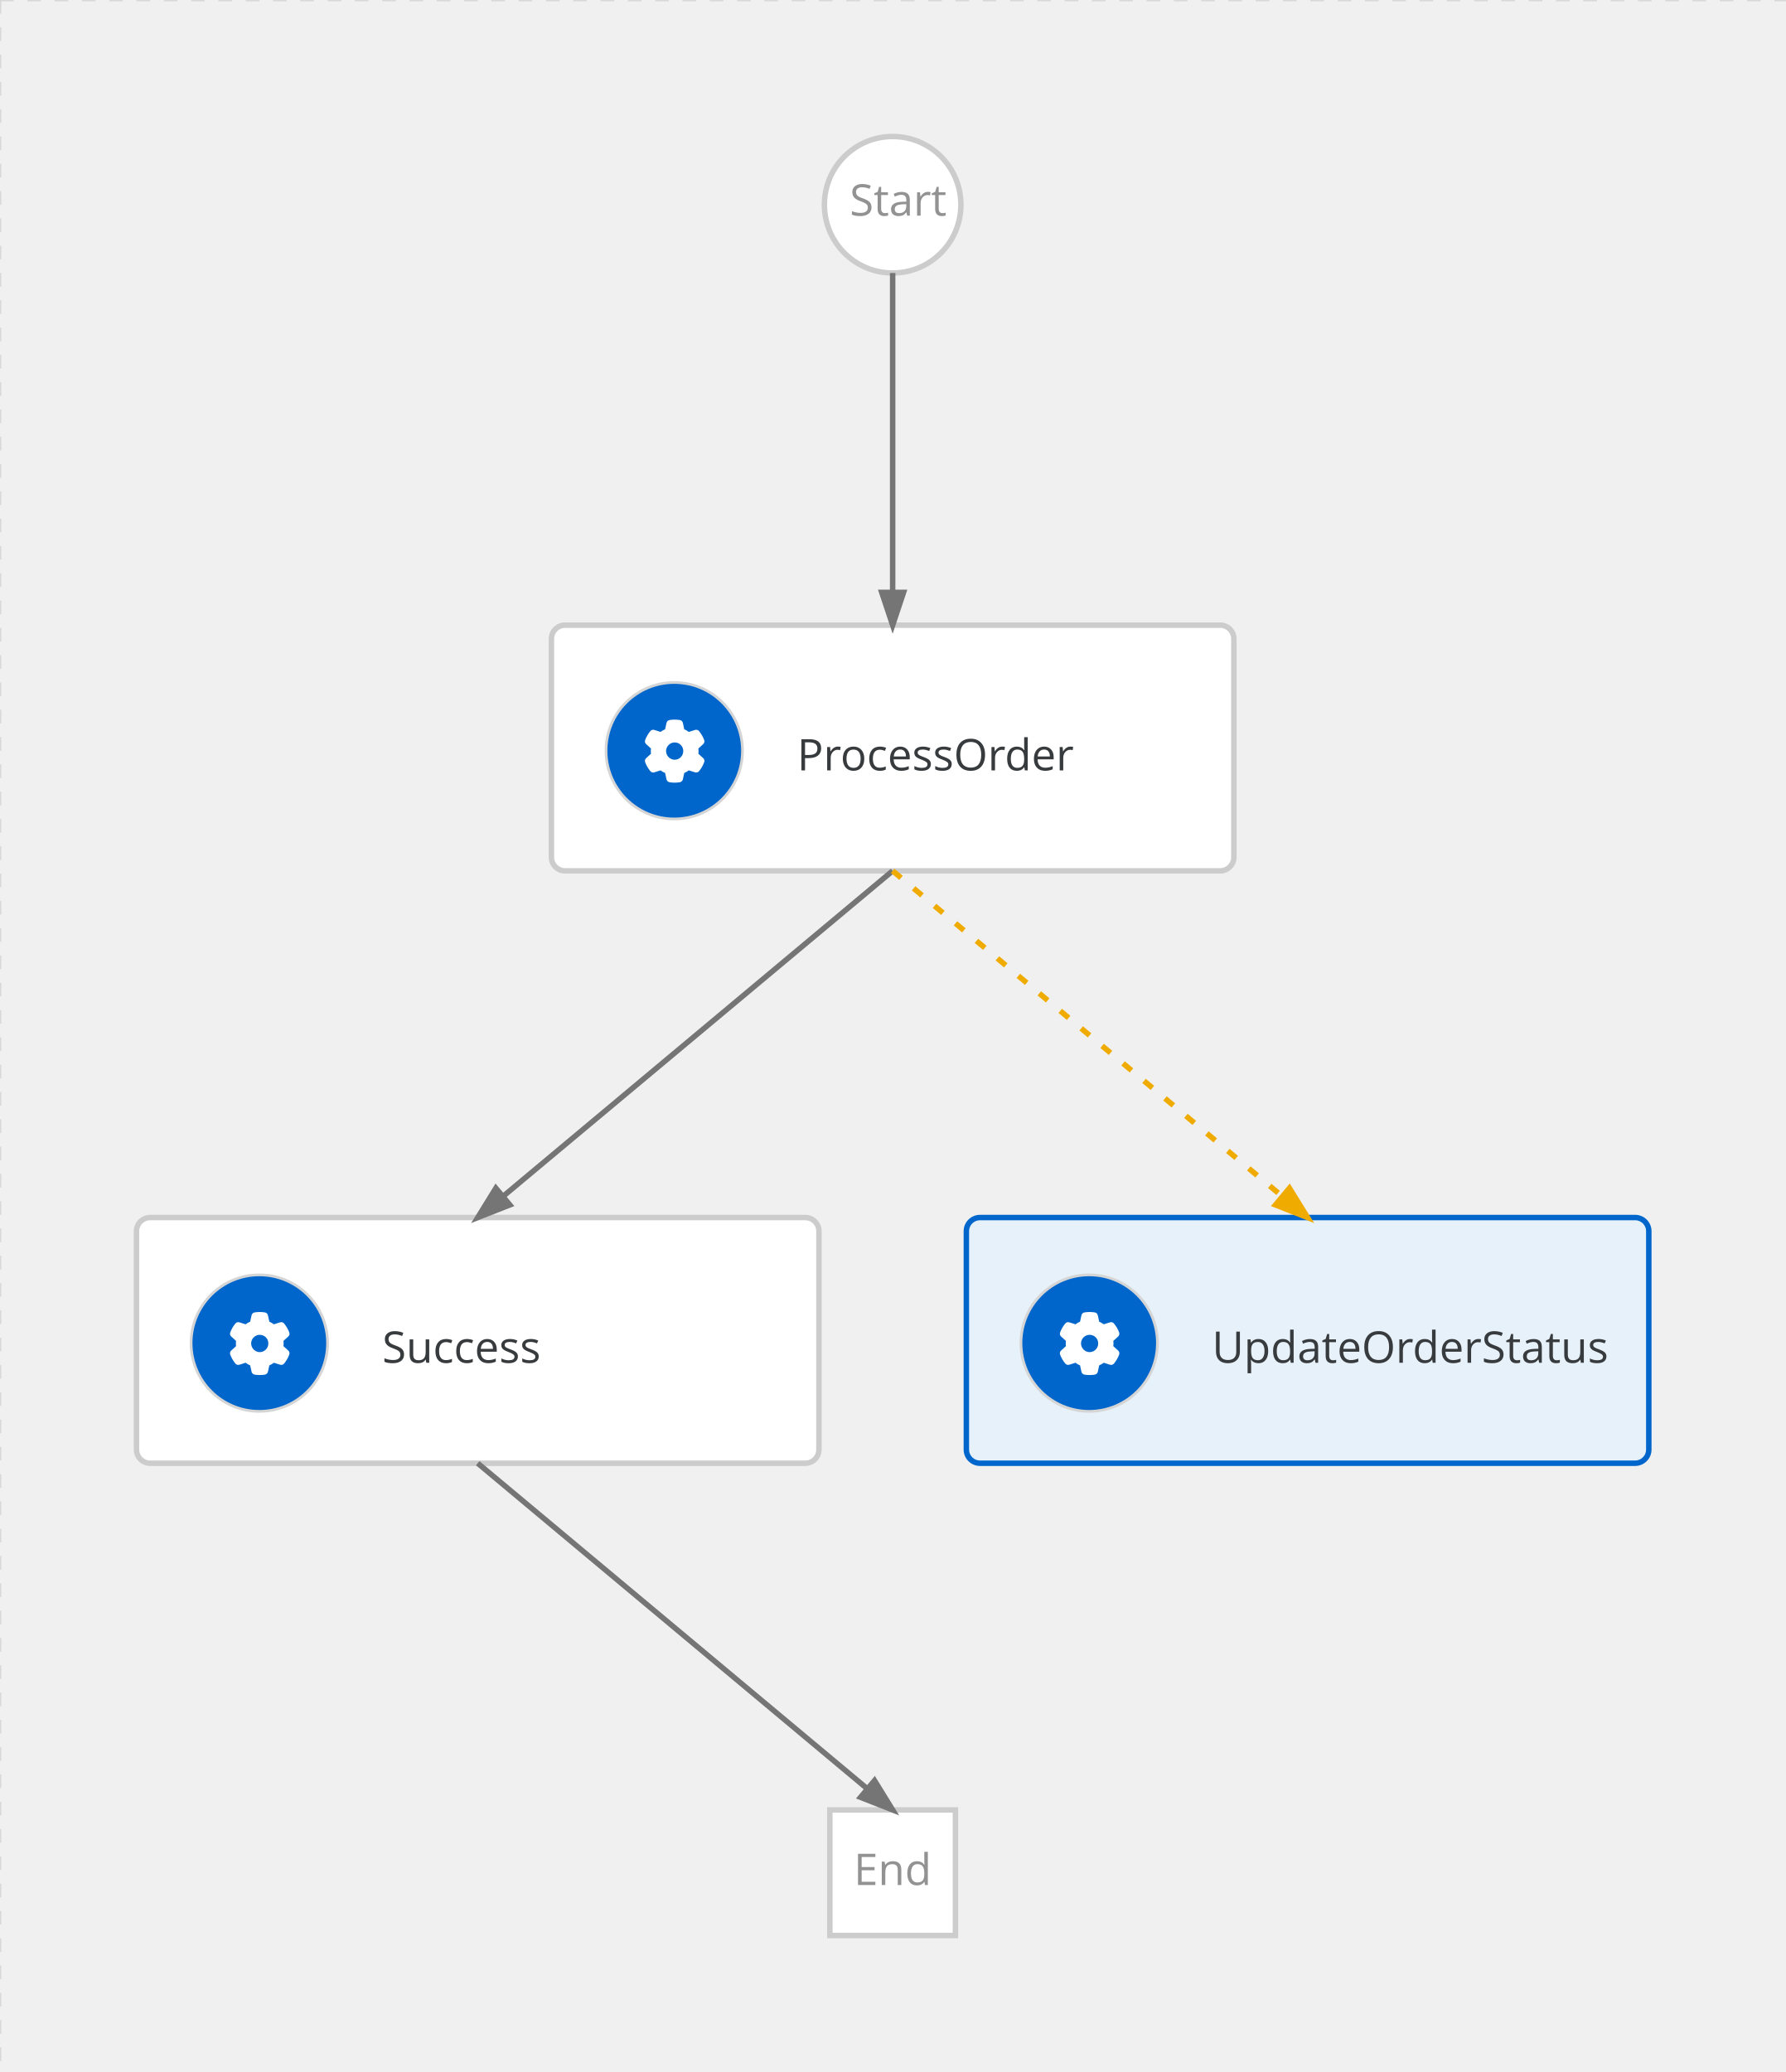
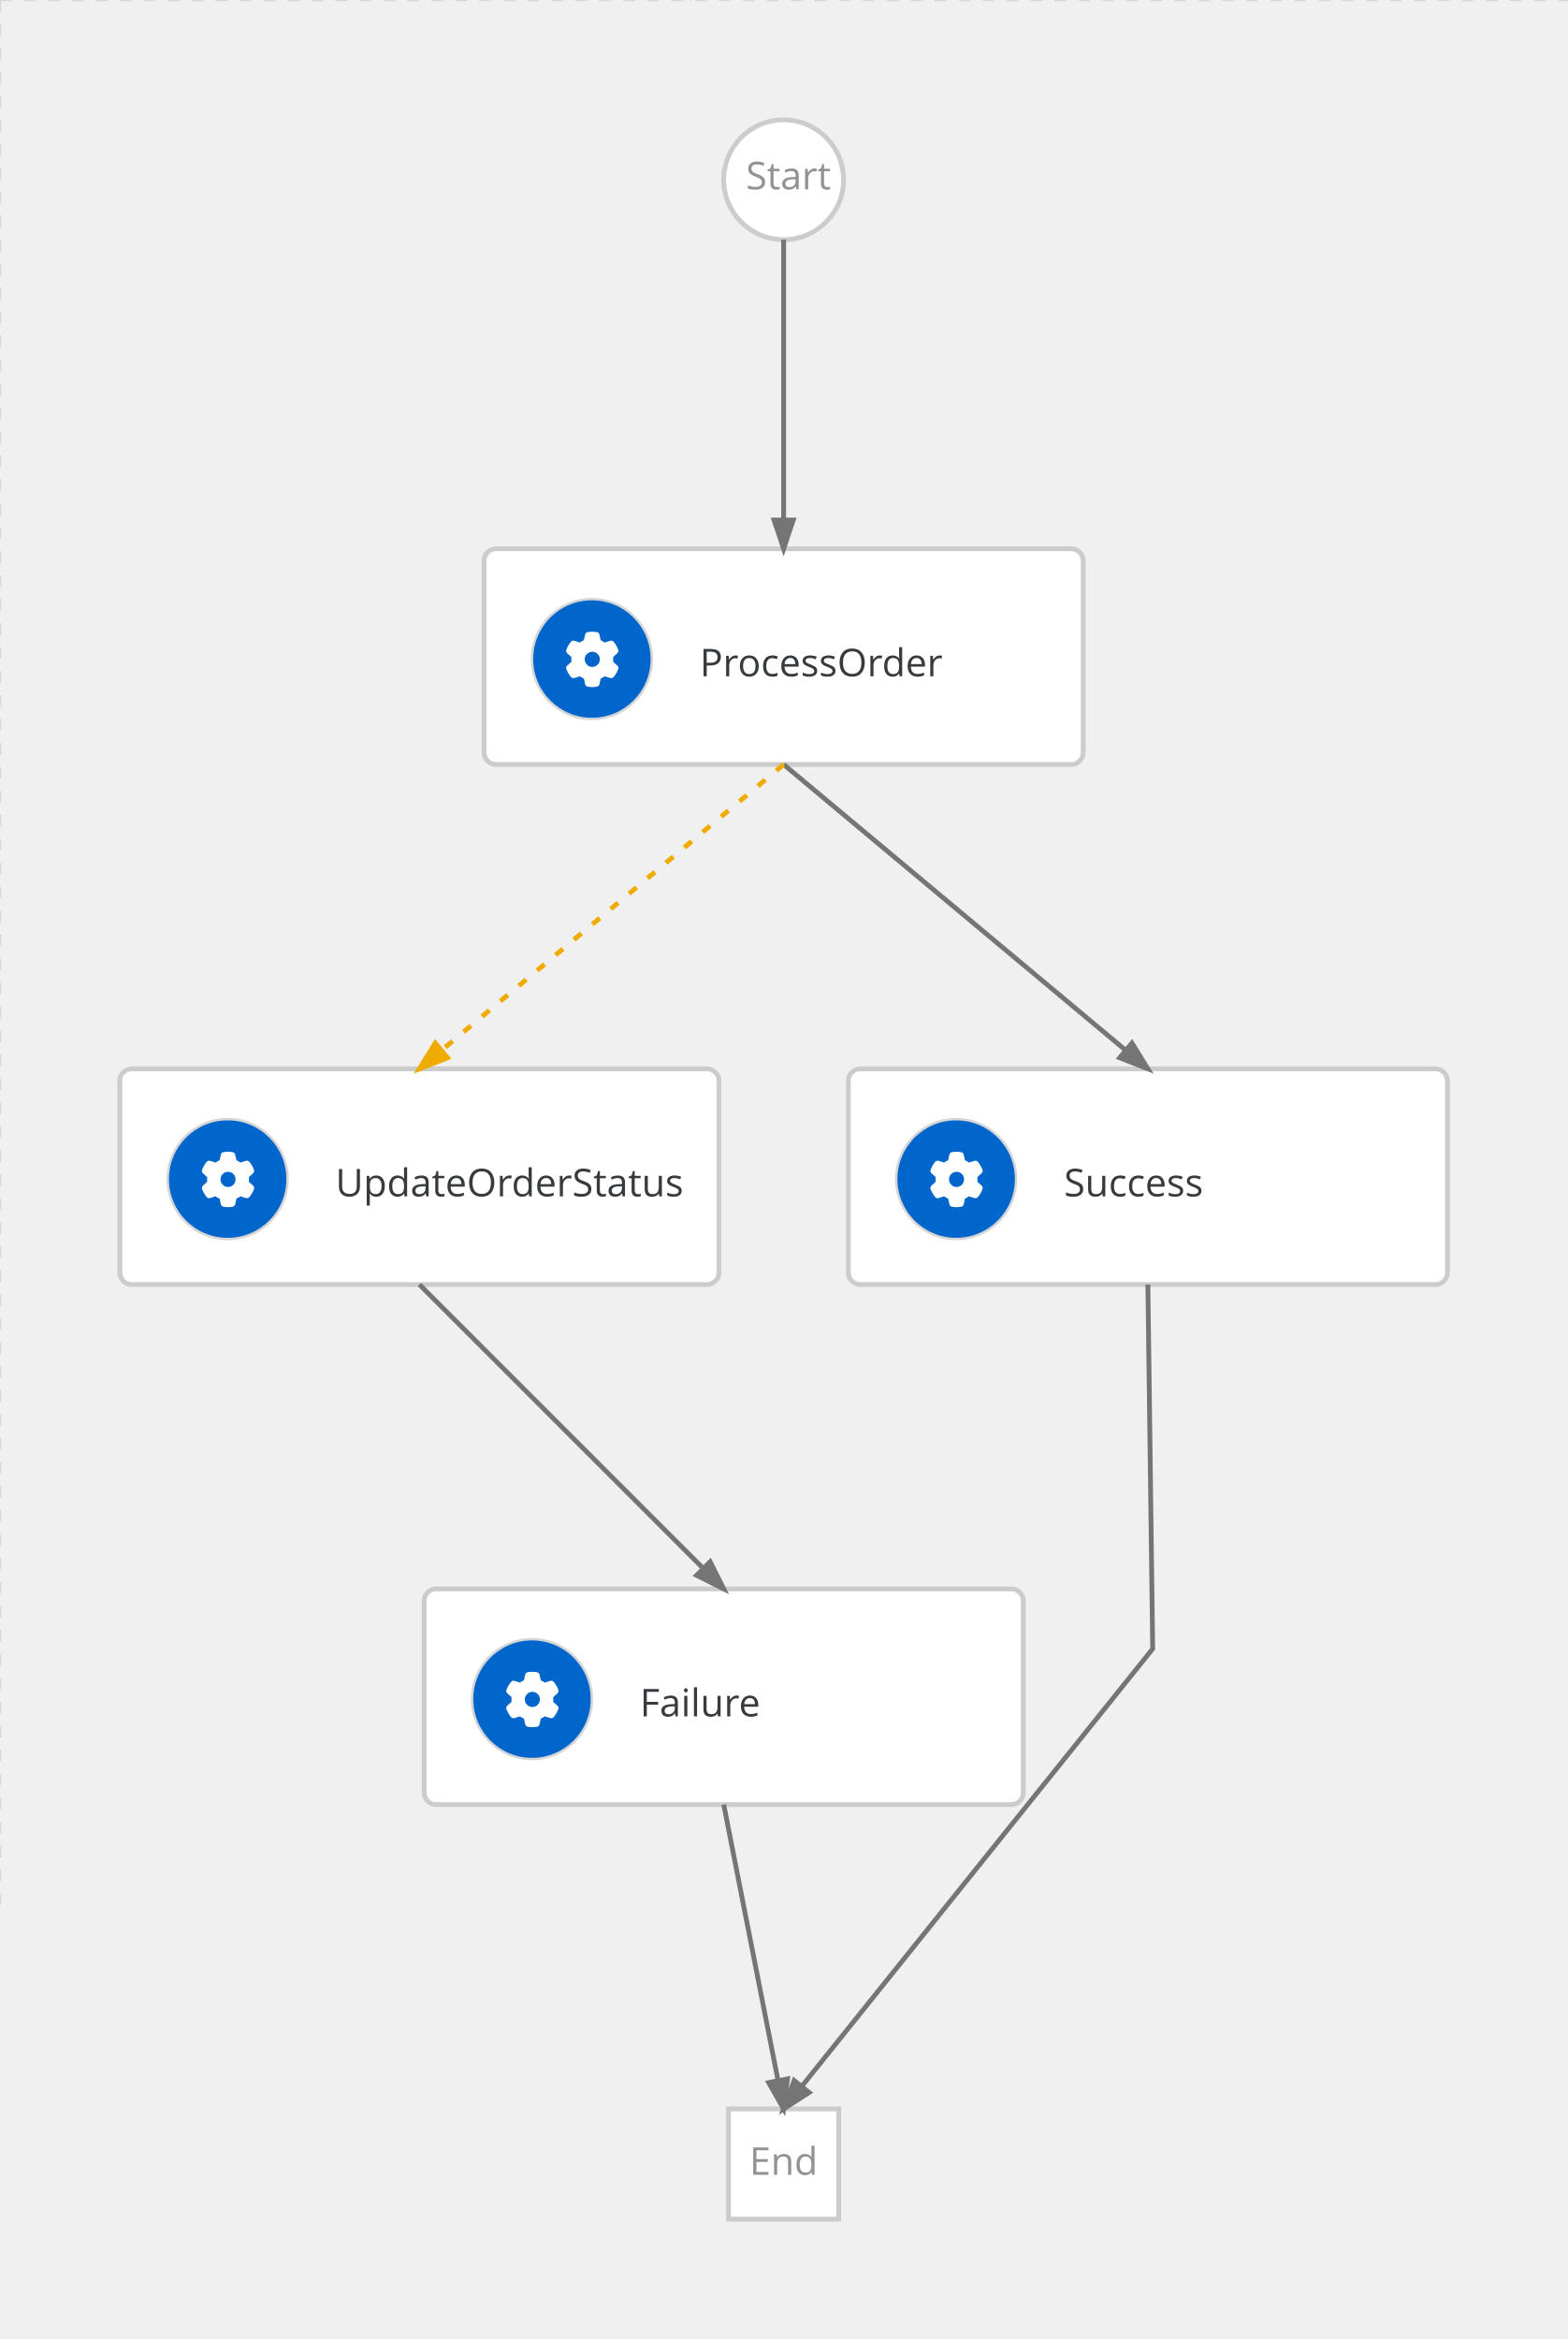
- <svg xmlns="http://www.w3.org/2000/svg" version="1.1" width="654" height="759" viewBox="0 0 654 759">
+ <svg xmlns="http://www.w3.org/2000/svg" version="1.1" width="654" height="976" viewBox="0 0 654 976">
  <defs />
  <g transform="matrix(1,0,0,1,0,0)">
    <g>
      <g>
        <g>
          <path fill="none" stroke="#d3d3d3" paint-order="fill stroke markers" d=" M 0 0 L 1200 0" stroke-miterlimit="10" stroke-opacity="0.8" stroke-dasharray="5" />
        </g>
        <g>
          <path fill="none" stroke="#d3d3d3" paint-order="fill stroke markers" d=" M 0 0 L 0 800" stroke-miterlimit="10" stroke-opacity="0.8" stroke-dasharray="5" />
        </g>
      </g>
-       <g id="_766709CE-C8FB-4029-BC31-081D07922191" transform="matrix(1,0,0,1,302,50)">
+       <g id="_77145526-AA07-4692-BA54-226E61D67A41" transform="matrix(1,0,0,1,302,50)">
        <g>
-           <path fill="#fff" stroke="#ccc" id="_766709CE-C8FB-4029-BC31-081D07922191?shapeType=BACKGROUND" paint-order="fill stroke markers" d=" M 25 0 L 25 0 L 25 0 A 25 25 0 0 1 50 25 L 50 25 L 50 25 A 25 25 0 0 1 25 50 L 25 50 L 25 50 A 25 25 0 0 1 0 25 L 0 25 L 0 25 A 25 25 0 0 1 25 0 Z" stroke-miterlimit="10" stroke-width="2" stroke-dasharray="" />
+           <path fill="#fff" stroke="#ccc" id="_77145526-AA07-4692-BA54-226E61D67A41?shapeType=BACKGROUND" paint-order="fill stroke markers" d=" M 25 0 L 25 0 L 25 0 A 25 25 0 0 1 50 25 L 50 25 L 50 25 A 25 25 0 0 1 25 50 L 25 50 L 25 50 A 25 25 0 0 1 0 25 L 0 25 L 0 25 A 25 25 0 0 1 25 0 Z" stroke-miterlimit="10" stroke-width="2" stroke-dasharray="" />
        </g>
-         <g id="_766709CE-C8FB-4029-BC31-081D07922191" transform="matrix(1,0,0,1,2,17)">
+         <g id="_77145526-AA07-4692-BA54-226E61D67A41" transform="matrix(1,0,0,1,2,17)">
          <text fill="#929292" stroke="none" font-family="Open Sans" font-size="12pt" font-style="normal" font-weight="normal" text-decoration="normal" x="25" y="12" text-anchor="middle" dominant-baseline="alphabetic"> Start  </text>
        </g>
      </g>
-       <g id="_D7259EB0-ACCF-4306-811F-7D54E547A3DB" transform="matrix(1,0,0,1,304,663)">
+       <g id="_4E426B99-D7C2-498C-9124-DEAE64E74484" transform="matrix(1,0,0,1,304,880)">
        <g>
-           <path fill="#fff" stroke="#ccc" id="_D7259EB0-ACCF-4306-811F-7D54E547A3DB?shapeType=BACKGROUND" paint-order="fill stroke markers" d=" M 0 0 L 46 0 L 46 46 L 0 46 Z" stroke-miterlimit="10" stroke-width="2" stroke-dasharray="" />
+           <path fill="#fff" stroke="#ccc" id="_4E426B99-D7C2-498C-9124-DEAE64E74484?shapeType=BACKGROUND" paint-order="fill stroke markers" d=" M 0 0 L 46 0 L 46 46 L 0 46 Z" stroke-miterlimit="10" stroke-width="2" stroke-dasharray="" />
        </g>
-         <g id="_D7259EB0-ACCF-4306-811F-7D54E547A3DB" transform="matrix(1,0,0,1,0,15.5)">
+         <g id="_4E426B99-D7C2-498C-9124-DEAE64E74484" transform="matrix(1,0,0,1,0,15.5)">
          <text fill="#929292" stroke="none" font-family="Open Sans" font-size="12pt" font-style="normal" font-weight="normal" text-decoration="normal" x="23" y="12" text-anchor="middle" dominant-baseline="alphabetic">  End  </text>
        </g>
      </g>
-       <g id="_E99A4CBF-2CDF-47E2-AF3B-E4AD8B4C364B" transform="matrix(1,0,0,1,202,229)">
+       <g id="_4072AFEF-B74D-47C3-A443-686613E5144D" transform="matrix(1,0,0,1,202,229)">
        <g>
-           <path fill="#fff" stroke="#ccc" id="_E99A4CBF-2CDF-47E2-AF3B-E4AD8B4C364B?shapeType=BACKGROUND" paint-order="fill stroke markers" d=" M 0 5 L 0 5 L 0 5 A 5 5 0 0 1 5 0 L 245 0 L 245 0 L 245 0 A 5 5 0 0 1 250 5 L 250 85 L 250 85 L 250 85 A 5 5 0 0 1 245 90 L 5 90 L 5 90 L 5 90 A 5 5 0 0 1 0 85 Z" stroke-miterlimit="10" stroke-width="2" stroke-dasharray="" />
+           <path fill="#fff" stroke="#ccc" id="_4072AFEF-B74D-47C3-A443-686613E5144D?shapeType=BACKGROUND" paint-order="fill stroke markers" d=" M 0 5 L 0 5 L 0 5 A 5 5 0 0 1 5 0 L 245 0 L 245 0 L 245 0 A 5 5 0 0 1 250 5 L 250 85 L 250 85 L 250 85 A 5 5 0 0 1 245 90 L 5 90 L 5 90 L 5 90 A 5 5 0 0 1 0 85 Z" stroke-miterlimit="10" stroke-width="2" stroke-dasharray="" />
        </g>
        <g transform="matrix(1,0,0,1,90,35)">
          <text fill="#383B3D" stroke="none" font-family="Open Sans" font-size="12pt" font-style="normal" font-weight="normal" text-decoration="normal" x="50.676" y="12" text-anchor="middle" dominant-baseline="central">ProcessOrder</text>
        </g>
        <g transform="matrix(1,0,0,1,45,46)">
-           <g id="_E99A4CBF-2CDF-47E2-AF3B-E4AD8B4C364B">
-             <path fill="#0066CC" stroke="#d5d5d5" id="_E99A4CBF-2CDF-47E2-AF3B-E4AD8B4C364B" paint-order="fill stroke markers" d=" M 0 -25 L 0 -25 L 1.5308084989341915e-15 -25 A 25 25 0 0 1 25 0 L 25 0 L 25 0 A 25 25 0 0 1 1.5308084989341915e-15 25 L 0 25 L 1.5308084989341915e-15 25 A 25 25 0 0 1 -25 3.061616997868383e-15 L -25 0 L -25 3.061616997868383e-15 A 25 25 0 0 1 1.5308084989341915e-15 -25 Z" stroke-miterlimit="10" stroke-dasharray="" />
+           <g id="_4072AFEF-B74D-47C3-A443-686613E5144D">
+             <path fill="#0066CC" stroke="#d5d5d5" id="_4072AFEF-B74D-47C3-A443-686613E5144D" paint-order="fill stroke markers" d=" M 0 -25 L 0 -25 L 1.5308084989341915e-15 -25 A 25 25 0 0 1 25 0 L 25 0 L 25 0 A 25 25 0 0 1 1.5308084989341915e-15 25 L 0 25 L 1.5308084989341915e-15 25 A 25 25 0 0 1 -25 3.061616997868383e-15 L -25 0 L -25 3.061616997868383e-15 A 25 25 0 0 1 1.5308084989341915e-15 -25 Z" stroke-miterlimit="10" stroke-dasharray="" />
          </g>
          <g transform="matrix(0.35,0,0,0.35,-11.05,-11.05)">
-             <g id="_E99A4CBF-2CDF-47E2-AF3B-E4AD8B4C364B">
-               <path fill="#fff" stroke="#fff" id="_E99A4CBF-2CDF-47E2-AF3B-E4AD8B4C364B" paint-order="fill stroke markers" d=" M 0 0 M 61.99 20.83 C 62.4 21.9 62.05 23.12 61.2 23.9 L 55.79 28.83 C 55.93 29.87 56 30.93 56 32 C 56 33.07 55.92 34.14 55.79 35.17 L 61.2 40.09 C 62.05 40.88 62.4 42.09 61.99 43.17 C 61.44 44.66 60.78 46.09 60.03 47.46 L 59.44 48.47 C 58.61 49.85 57.69 51.15 56.68 52.38 C 55.93 53.27 54.72 53.58 53.62 53.23 L 46.66 51.01 C 44.98 52.3 43.02 53.37 41.16 54.2 L 39.6 61.34 C 39.35 62.46 38.48 63.26 37.32 63.56 C 35.6 63.85 33.82 64 31.9 64 C 30.2 64 28.42 63.85 26.7 63.56 C 25.55 63.26 24.68 62.46 24.43 61.34 L 22.87 54.2 C 20.89 53.37 19.04 52.3 17.37 51.01 L 10.41 53.23 C 9.31 53.58 8.09 53.27 7.35 52.38 C 6.34 51.14 5.41 49.84 4.59 48.47 L 4 47.46 C 3.24 46.1 2.58 44.66 2.03 43.17 C 1.63 42.09 1.97 40.88 2.82 40.09 L 8.23 35.17 C 8.09 34.13 8.02 33.07 8.02 32 C 8.02 30.93 8.09 29.86 8.23 28.83 L 2.82 23.9 C 1.96 23.11 1.62 21.91 2.03 20.83 C 2.58 19.34 3.25 17.9 4 16.54 L 4.58 15.53 C 5.41 14.15 6.33 12.86 7.35 11.62 C 8.09 10.73 9.31 10.42 10.41 10.77 L 17.37 12.99 C 19.04 11.7 20.89 10.62 22.87 9.81 L 24.43 2.67 C 24.68 1.54 25.55 0.63 26.7 0.44 C 28.43 0.15 30.2 8.326672684688674e-16 32.01 8.326672684688674e-16 C 33.82 8.326672684688674e-16 35.6 0.15 37.32 0.44 C 38.47 0.63 39.35 1.53 39.6 2.67 L 41.16 9.81 C 43.02 10.63 44.98 11.7 46.66 12.99 L 53.62 10.77 C 54.72 10.42 55.93 10.73 56.68 11.62 C 57.69 12.85 58.62 14.15 59.44 15.53 L 60.03 16.54 C 60.78 17.9 61.44 19.34 61.99 20.83 L 61.99 20.83 Z M 0 0 M 32 42 C 37.53 42 42 37.53 42 31.89 C 42 26.25 37.53 21.89 32 21.89 C 26.47 21.89 22 26.48 22 31.89 C 22 37.3 26.48 42 32 42 Z" stroke-miterlimit="10" stroke-width="2" stroke-dasharray="" />
+             <g id="_4072AFEF-B74D-47C3-A443-686613E5144D">
+               <path fill="#fff" stroke="#fff" id="_4072AFEF-B74D-47C3-A443-686613E5144D" paint-order="fill stroke markers" d=" M 0 0 M 61.99 20.83 C 62.4 21.9 62.05 23.12 61.2 23.9 L 55.79 28.83 C 55.93 29.87 56 30.93 56 32 C 56 33.07 55.92 34.14 55.79 35.17 L 61.2 40.09 C 62.05 40.88 62.4 42.09 61.99 43.17 C 61.44 44.66 60.78 46.09 60.03 47.46 L 59.44 48.47 C 58.61 49.85 57.69 51.15 56.68 52.38 C 55.93 53.27 54.72 53.58 53.62 53.23 L 46.66 51.01 C 44.98 52.3 43.02 53.37 41.16 54.2 L 39.6 61.34 C 39.35 62.46 38.48 63.26 37.32 63.56 C 35.6 63.85 33.82 64 31.9 64 C 30.2 64 28.42 63.85 26.7 63.56 C 25.55 63.26 24.68 62.46 24.43 61.34 L 22.87 54.2 C 20.89 53.37 19.04 52.3 17.37 51.01 L 10.41 53.23 C 9.31 53.58 8.09 53.27 7.35 52.38 C 6.34 51.14 5.41 49.84 4.59 48.47 L 4 47.46 C 3.24 46.1 2.58 44.66 2.03 43.17 C 1.63 42.09 1.97 40.88 2.82 40.09 L 8.23 35.17 C 8.09 34.13 8.02 33.07 8.02 32 C 8.02 30.93 8.09 29.86 8.23 28.83 L 2.82 23.9 C 1.96 23.11 1.62 21.91 2.03 20.83 C 2.58 19.34 3.25 17.9 4 16.54 L 4.58 15.53 C 5.41 14.15 6.33 12.86 7.35 11.62 C 8.09 10.73 9.31 10.42 10.41 10.77 L 17.37 12.99 C 19.04 11.7 20.89 10.62 22.87 9.81 L 24.43 2.67 C 24.68 1.54 25.55 0.63 26.7 0.44 C 28.43 0.15 30.2 8.326672684688674e-16 32.01 8.326672684688674e-16 C 33.82 8.326672684688674e-16 35.6 0.15 37.32 0.44 C 38.47 0.63 39.35 1.53 39.6 2.67 L 41.16 9.81 C 43.02 10.63 44.98 11.7 46.66 12.99 L 53.62 10.77 C 54.72 10.42 55.93 10.73 56.68 11.62 C 57.69 12.85 58.62 14.15 59.44 15.53 L 60.03 16.54 C 60.78 17.9 61.44 19.34 61.99 20.83 L 61.99 20.83 Z M 0 0 M 32 42 C 37.53 42 42 37.53 42 31.89 C 42 26.25 37.53 21.89 32 21.89 C 26.47 21.89 22 26.48 22 31.89 C 22 37.3 26.48 42 32 42 Z" stroke-miterlimit="10" stroke-width="2" stroke-dasharray="" />
            </g>
          </g>
        </g>
      </g>
-       <g id="_479E4830-7E92-436A-A73D-0FF8CB3CF654" transform="matrix(1,0,0,1,50,446)">
+       <g id="_9CBB7A73-B9DE-4B8F-89C8-DAAAAF1B4133" transform="matrix(1,0,0,1,354,446)">
        <g>
-           <path fill="#fff" stroke="#ccc" id="_479E4830-7E92-436A-A73D-0FF8CB3CF654?shapeType=BACKGROUND" paint-order="fill stroke markers" d=" M 0 5 L 0 5 L 0 5 A 5 5 0 0 1 5 0 L 245 0 L 245 0 L 245 0 A 5 5 0 0 1 250 5 L 250 85 L 250 85 L 250 85 A 5 5 0 0 1 245 90 L 5 90 L 5 90 L 5 90 A 5 5 0 0 1 0 85 Z" stroke-miterlimit="10" stroke-width="2" stroke-dasharray="" />
+           <path fill="#fff" stroke="#ccc" id="_9CBB7A73-B9DE-4B8F-89C8-DAAAAF1B4133?shapeType=BACKGROUND" paint-order="fill stroke markers" d=" M 0 5 L 0 5 L 0 5 A 5 5 0 0 1 5 0 L 245 0 L 245 0 L 245 0 A 5 5 0 0 1 250 5 L 250 85 L 250 85 L 250 85 A 5 5 0 0 1 245 90 L 5 90 L 5 90 L 5 90 A 5 5 0 0 1 0 85 Z" stroke-miterlimit="10" stroke-width="2" stroke-dasharray="" />
        </g>
        <g transform="matrix(1,0,0,1,90,35)">
          <text fill="#383B3D" stroke="none" font-family="Open Sans" font-size="12pt" font-style="normal" font-weight="normal" text-decoration="normal" x="29.039" y="12" text-anchor="middle" dominant-baseline="central">Success</text>
        </g>
        <g transform="matrix(1,0,0,1,45,46)">
-           <g id="_479E4830-7E92-436A-A73D-0FF8CB3CF654">
-             <path fill="#0066CC" stroke="#d5d5d5" id="_479E4830-7E92-436A-A73D-0FF8CB3CF654" paint-order="fill stroke markers" d=" M 0 -25 L 0 -25 L 1.5308084989341915e-15 -25 A 25 25 0 0 1 25 0 L 25 0 L 25 0 A 25 25 0 0 1 1.5308084989341915e-15 25 L 0 25 L 1.5308084989341915e-15 25 A 25 25 0 0 1 -25 3.061616997868383e-15 L -25 0 L -25 3.061616997868383e-15 A 25 25 0 0 1 1.5308084989341915e-15 -25 Z" stroke-miterlimit="10" stroke-dasharray="" />
+           <g id="_9CBB7A73-B9DE-4B8F-89C8-DAAAAF1B4133">
+             <path fill="#0066CC" stroke="#d5d5d5" id="_9CBB7A73-B9DE-4B8F-89C8-DAAAAF1B4133" paint-order="fill stroke markers" d=" M 0 -25 L 0 -25 L 1.5308084989341915e-15 -25 A 25 25 0 0 1 25 0 L 25 0 L 25 0 A 25 25 0 0 1 1.5308084989341915e-15 25 L 0 25 L 1.5308084989341915e-15 25 A 25 25 0 0 1 -25 3.061616997868383e-15 L -25 0 L -25 3.061616997868383e-15 A 25 25 0 0 1 1.5308084989341915e-15 -25 Z" stroke-miterlimit="10" stroke-dasharray="" />
          </g>
          <g transform="matrix(0.35,0,0,0.35,-11.05,-11.05)">
-             <g id="_479E4830-7E92-436A-A73D-0FF8CB3CF654">
-               <path fill="#fff" stroke="#fff" id="_479E4830-7E92-436A-A73D-0FF8CB3CF654" paint-order="fill stroke markers" d=" M 0 0 M 61.99 20.83 C 62.4 21.9 62.05 23.12 61.2 23.9 L 55.79 28.83 C 55.93 29.87 56 30.93 56 32 C 56 33.07 55.92 34.14 55.79 35.17 L 61.2 40.09 C 62.05 40.88 62.4 42.09 61.99 43.17 C 61.44 44.66 60.78 46.09 60.03 47.46 L 59.44 48.47 C 58.61 49.85 57.69 51.15 56.68 52.38 C 55.93 53.27 54.72 53.58 53.62 53.23 L 46.66 51.01 C 44.98 52.3 43.02 53.37 41.16 54.2 L 39.6 61.34 C 39.35 62.46 38.48 63.26 37.32 63.56 C 35.6 63.85 33.82 64 31.9 64 C 30.2 64 28.42 63.85 26.7 63.56 C 25.55 63.26 24.68 62.46 24.43 61.34 L 22.87 54.2 C 20.89 53.37 19.04 52.3 17.37 51.01 L 10.41 53.23 C 9.31 53.58 8.09 53.27 7.35 52.38 C 6.34 51.14 5.41 49.84 4.59 48.47 L 4 47.46 C 3.24 46.1 2.58 44.66 2.03 43.17 C 1.63 42.09 1.97 40.88 2.82 40.09 L 8.23 35.17 C 8.09 34.13 8.02 33.07 8.02 32 C 8.02 30.93 8.09 29.86 8.23 28.83 L 2.82 23.9 C 1.96 23.11 1.62 21.91 2.03 20.83 C 2.58 19.34 3.25 17.9 4 16.54 L 4.58 15.53 C 5.41 14.15 6.33 12.86 7.35 11.62 C 8.09 10.73 9.31 10.42 10.41 10.77 L 17.37 12.99 C 19.04 11.7 20.89 10.62 22.87 9.81 L 24.43 2.67 C 24.68 1.54 25.55 0.63 26.7 0.44 C 28.43 0.15 30.2 8.326672684688674e-16 32.01 8.326672684688674e-16 C 33.82 8.326672684688674e-16 35.6 0.15 37.32 0.44 C 38.47 0.63 39.35 1.53 39.6 2.67 L 41.16 9.81 C 43.02 10.63 44.98 11.7 46.66 12.99 L 53.62 10.77 C 54.72 10.42 55.93 10.73 56.68 11.62 C 57.69 12.85 58.62 14.15 59.44 15.53 L 60.03 16.54 C 60.78 17.9 61.44 19.34 61.99 20.83 L 61.99 20.83 Z M 0 0 M 32 42 C 37.53 42 42 37.53 42 31.89 C 42 26.25 37.53 21.89 32 21.89 C 26.47 21.89 22 26.48 22 31.89 C 22 37.3 26.48 42 32 42 Z" stroke-miterlimit="10" stroke-width="2" stroke-dasharray="" />
+             <g id="_9CBB7A73-B9DE-4B8F-89C8-DAAAAF1B4133">
+               <path fill="#fff" stroke="#fff" id="_9CBB7A73-B9DE-4B8F-89C8-DAAAAF1B4133" paint-order="fill stroke markers" d=" M 0 0 M 61.99 20.83 C 62.4 21.9 62.05 23.12 61.2 23.9 L 55.79 28.83 C 55.93 29.87 56 30.93 56 32 C 56 33.07 55.92 34.14 55.79 35.17 L 61.2 40.09 C 62.05 40.88 62.4 42.09 61.99 43.17 C 61.44 44.66 60.78 46.09 60.03 47.46 L 59.44 48.47 C 58.61 49.85 57.69 51.15 56.68 52.38 C 55.93 53.27 54.72 53.58 53.62 53.23 L 46.66 51.01 C 44.98 52.3 43.02 53.37 41.16 54.2 L 39.6 61.34 C 39.35 62.46 38.48 63.26 37.32 63.56 C 35.6 63.85 33.82 64 31.9 64 C 30.2 64 28.42 63.85 26.7 63.56 C 25.55 63.26 24.68 62.46 24.43 61.34 L 22.87 54.2 C 20.89 53.37 19.04 52.3 17.37 51.01 L 10.41 53.23 C 9.31 53.58 8.09 53.27 7.35 52.38 C 6.34 51.14 5.41 49.84 4.59 48.47 L 4 47.46 C 3.24 46.1 2.58 44.66 2.03 43.17 C 1.63 42.09 1.97 40.88 2.82 40.09 L 8.23 35.17 C 8.09 34.13 8.02 33.07 8.02 32 C 8.02 30.93 8.09 29.86 8.23 28.83 L 2.82 23.9 C 1.96 23.11 1.62 21.91 2.03 20.83 C 2.58 19.34 3.25 17.9 4 16.54 L 4.58 15.53 C 5.41 14.15 6.33 12.86 7.35 11.62 C 8.09 10.73 9.31 10.42 10.41 10.77 L 17.37 12.99 C 19.04 11.7 20.89 10.62 22.87 9.81 L 24.43 2.67 C 24.68 1.54 25.55 0.63 26.7 0.44 C 28.43 0.15 30.2 8.326672684688674e-16 32.01 8.326672684688674e-16 C 33.82 8.326672684688674e-16 35.6 0.15 37.32 0.44 C 38.47 0.63 39.35 1.53 39.6 2.67 L 41.16 9.81 C 43.02 10.63 44.98 11.7 46.66 12.99 L 53.62 10.77 C 54.72 10.42 55.93 10.73 56.68 11.62 C 57.69 12.85 58.62 14.15 59.44 15.53 L 60.03 16.54 C 60.78 17.9 61.44 19.34 61.99 20.83 L 61.99 20.83 Z M 0 0 M 32 42 C 37.53 42 42 37.53 42 31.89 C 42 26.25 37.53 21.89 32 21.89 C 26.47 21.89 22 26.48 22 31.89 C 22 37.3 26.48 42 32 42 Z" stroke-miterlimit="10" stroke-width="2" stroke-dasharray="" />
            </g>
          </g>
        </g>
      </g>
-       <g id="_D1E601C8-A24A-4D55-8B74-43CDB95F583C" transform="matrix(1,0,0,1,354,446)">
+       <g id="_941CF1C7-BA46-405F-80D8-1D93F2E628CD" transform="matrix(1,0,0,1,50,446)">
        <g>
-           <path fill="rgb(231,241,250)" stroke="rgb(0,102,204)" id="_D1E601C8-A24A-4D55-8B74-43CDB95F583C?shapeType=BACKGROUND" paint-order="fill stroke markers" d=" M 0 5 L 0 5 L 0 5 A 5 5 0 0 1 5 0 L 245 0 L 245 0 L 245 0 A 5 5 0 0 1 250 5 L 250 85 L 250 85 L 250 85 A 5 5 0 0 1 245 90 L 5 90 L 5 90 L 5 90 A 5 5 0 0 1 0 85 Z" stroke-miterlimit="10" stroke-width="2" stroke-dasharray="" />
+           <path fill="#fff" stroke="#ccc" id="_941CF1C7-BA46-405F-80D8-1D93F2E628CD?shapeType=BACKGROUND" paint-order="fill stroke markers" d=" M 0 5 L 0 5 L 0 5 A 5 5 0 0 1 5 0 L 245 0 L 245 0 L 245 0 A 5 5 0 0 1 250 5 L 250 85 L 250 85 L 250 85 A 5 5 0 0 1 245 90 L 5 90 L 5 90 L 5 90 A 5 5 0 0 1 0 85 Z" stroke-miterlimit="10" stroke-width="2" stroke-dasharray="" />
        </g>
        <g transform="matrix(1,0,0,1,90,35)">
          <text fill="#383B3D" stroke="none" font-family="Open Sans" font-size="12pt" font-style="normal" font-weight="normal" text-decoration="normal" x="72.598" y="12" text-anchor="middle" dominant-baseline="central">UpdateOrderStatus</text>
        </g>
        <g transform="matrix(1,0,0,1,45,46)">
-           <g id="_D1E601C8-A24A-4D55-8B74-43CDB95F583C">
-             <path fill="#0066CC" stroke="#d5d5d5" id="_D1E601C8-A24A-4D55-8B74-43CDB95F583C" paint-order="fill stroke markers" d=" M 0 -25 L 0 -25 L 1.5308084989341915e-15 -25 A 25 25 0 0 1 25 0 L 25 0 L 25 0 A 25 25 0 0 1 1.5308084989341915e-15 25 L 0 25 L 1.5308084989341915e-15 25 A 25 25 0 0 1 -25 3.061616997868383e-15 L -25 0 L -25 3.061616997868383e-15 A 25 25 0 0 1 1.5308084989341915e-15 -25 Z" stroke-miterlimit="10" stroke-dasharray="" />
+           <g id="_941CF1C7-BA46-405F-80D8-1D93F2E628CD">
+             <path fill="#0066CC" stroke="#d5d5d5" id="_941CF1C7-BA46-405F-80D8-1D93F2E628CD" paint-order="fill stroke markers" d=" M 0 -25 L 0 -25 L 1.5308084989341915e-15 -25 A 25 25 0 0 1 25 0 L 25 0 L 25 0 A 25 25 0 0 1 1.5308084989341915e-15 25 L 0 25 L 1.5308084989341915e-15 25 A 25 25 0 0 1 -25 3.061616997868383e-15 L -25 0 L -25 3.061616997868383e-15 A 25 25 0 0 1 1.5308084989341915e-15 -25 Z" stroke-miterlimit="10" stroke-dasharray="" />
          </g>
          <g transform="matrix(0.35,0,0,0.35,-11.05,-11.05)">
-             <g id="_D1E601C8-A24A-4D55-8B74-43CDB95F583C">
-               <path fill="#fff" stroke="#fff" id="_D1E601C8-A24A-4D55-8B74-43CDB95F583C" paint-order="fill stroke markers" d=" M 0 0 M 61.99 20.83 C 62.4 21.9 62.05 23.12 61.2 23.9 L 55.79 28.83 C 55.93 29.87 56 30.93 56 32 C 56 33.07 55.92 34.14 55.79 35.17 L 61.2 40.09 C 62.05 40.88 62.4 42.09 61.99 43.17 C 61.44 44.66 60.78 46.09 60.03 47.46 L 59.44 48.47 C 58.61 49.85 57.69 51.15 56.68 52.38 C 55.93 53.27 54.72 53.58 53.62 53.23 L 46.66 51.01 C 44.98 52.3 43.02 53.37 41.16 54.2 L 39.6 61.34 C 39.35 62.46 38.48 63.26 37.32 63.56 C 35.6 63.85 33.82 64 31.9 64 C 30.2 64 28.42 63.85 26.7 63.56 C 25.55 63.26 24.68 62.46 24.43 61.34 L 22.87 54.2 C 20.89 53.37 19.04 52.3 17.37 51.01 L 10.41 53.23 C 9.31 53.58 8.09 53.27 7.35 52.38 C 6.34 51.14 5.41 49.84 4.59 48.47 L 4 47.46 C 3.24 46.1 2.58 44.66 2.03 43.17 C 1.63 42.09 1.97 40.88 2.82 40.09 L 8.23 35.17 C 8.09 34.13 8.02 33.07 8.02 32 C 8.02 30.93 8.09 29.86 8.23 28.83 L 2.82 23.9 C 1.96 23.11 1.62 21.91 2.03 20.83 C 2.58 19.34 3.25 17.9 4 16.54 L 4.58 15.53 C 5.41 14.15 6.33 12.86 7.35 11.62 C 8.09 10.73 9.31 10.42 10.41 10.77 L 17.37 12.99 C 19.04 11.7 20.89 10.62 22.87 9.81 L 24.43 2.67 C 24.68 1.54 25.55 0.63 26.7 0.44 C 28.43 0.15 30.2 8.326672684688674e-16 32.01 8.326672684688674e-16 C 33.82 8.326672684688674e-16 35.6 0.15 37.32 0.44 C 38.47 0.63 39.35 1.53 39.6 2.67 L 41.16 9.81 C 43.02 10.63 44.98 11.7 46.66 12.99 L 53.62 10.77 C 54.72 10.42 55.93 10.73 56.68 11.62 C 57.69 12.85 58.62 14.15 59.44 15.53 L 60.03 16.54 C 60.78 17.9 61.44 19.34 61.99 20.83 L 61.99 20.83 Z M 0 0 M 32 42 C 37.53 42 42 37.53 42 31.89 C 42 26.25 37.53 21.89 32 21.89 C 26.47 21.89 22 26.48 22 31.89 C 22 37.3 26.48 42 32 42 Z" stroke-miterlimit="10" stroke-width="2" stroke-dasharray="" />
+             <g id="_941CF1C7-BA46-405F-80D8-1D93F2E628CD">
+               <path fill="#fff" stroke="#fff" id="_941CF1C7-BA46-405F-80D8-1D93F2E628CD" paint-order="fill stroke markers" d=" M 0 0 M 61.99 20.83 C 62.4 21.9 62.05 23.12 61.2 23.9 L 55.79 28.83 C 55.93 29.87 56 30.93 56 32 C 56 33.07 55.92 34.14 55.79 35.17 L 61.2 40.09 C 62.05 40.88 62.4 42.09 61.99 43.17 C 61.44 44.66 60.78 46.09 60.03 47.46 L 59.44 48.47 C 58.61 49.85 57.69 51.15 56.68 52.38 C 55.93 53.27 54.72 53.58 53.62 53.23 L 46.66 51.01 C 44.98 52.3 43.02 53.37 41.16 54.2 L 39.6 61.34 C 39.35 62.46 38.48 63.26 37.32 63.56 C 35.6 63.85 33.82 64 31.9 64 C 30.2 64 28.42 63.85 26.7 63.56 C 25.55 63.26 24.68 62.46 24.43 61.34 L 22.87 54.2 C 20.89 53.37 19.04 52.3 17.37 51.01 L 10.41 53.23 C 9.31 53.58 8.09 53.27 7.35 52.38 C 6.34 51.14 5.41 49.84 4.59 48.47 L 4 47.46 C 3.24 46.1 2.58 44.66 2.03 43.17 C 1.63 42.09 1.97 40.88 2.82 40.09 L 8.23 35.17 C 8.09 34.13 8.02 33.07 8.02 32 C 8.02 30.93 8.09 29.86 8.23 28.83 L 2.82 23.9 C 1.96 23.11 1.62 21.91 2.03 20.83 C 2.58 19.34 3.25 17.9 4 16.54 L 4.58 15.53 C 5.41 14.15 6.33 12.86 7.35 11.62 C 8.09 10.73 9.31 10.42 10.41 10.77 L 17.37 12.99 C 19.04 11.7 20.89 10.62 22.87 9.81 L 24.43 2.67 C 24.68 1.54 25.55 0.63 26.7 0.44 C 28.43 0.15 30.2 8.326672684688674e-16 32.01 8.326672684688674e-16 C 33.82 8.326672684688674e-16 35.6 0.15 37.32 0.44 C 38.47 0.63 39.35 1.53 39.6 2.67 L 41.16 9.81 C 43.02 10.63 44.98 11.7 46.66 12.99 L 53.62 10.77 C 54.72 10.42 55.93 10.73 56.68 11.62 C 57.69 12.85 58.62 14.15 59.44 15.53 L 60.03 16.54 C 60.78 17.9 61.44 19.34 61.99 20.83 L 61.99 20.83 Z M 0 0 M 32 42 C 37.53 42 42 37.53 42 31.89 C 42 26.25 37.53 21.89 32 21.89 C 26.47 21.89 22 26.48 22 31.89 C 22 37.3 26.48 42 32 42 Z" stroke-miterlimit="10" stroke-width="2" stroke-dasharray="" />
+             </g>
+           </g>
+         </g>
+       </g>
+       <g id="_3386D00E-E0C5-4451-8D67-717ECAA8F766" transform="matrix(1,0,0,1,177,663)">
+         <g>
+           <path fill="#fff" stroke="#ccc" id="_3386D00E-E0C5-4451-8D67-717ECAA8F766?shapeType=BACKGROUND" paint-order="fill stroke markers" d=" M 0 5 L 0 5 L 0 5 A 5 5 0 0 1 5 0 L 245 0 L 245 0 L 245 0 A 5 5 0 0 1 250 5 L 250 85 L 250 85 L 250 85 A 5 5 0 0 1 245 90 L 5 90 L 5 90 L 5 90 A 5 5 0 0 1 0 85 Z" stroke-miterlimit="10" stroke-width="2" stroke-dasharray="" />
+         </g>
+         <g transform="matrix(1,0,0,1,90,35)">
+           <text fill="#383B3D" stroke="none" font-family="Open Sans" font-size="12pt" font-style="normal" font-weight="normal" text-decoration="normal" x="25.129" y="12" text-anchor="middle" dominant-baseline="central">Failure</text>
+         </g>
+         <g transform="matrix(1,0,0,1,45,46)">
+           <g id="_3386D00E-E0C5-4451-8D67-717ECAA8F766">
+             <path fill="#0066CC" stroke="#d5d5d5" id="_3386D00E-E0C5-4451-8D67-717ECAA8F766" paint-order="fill stroke markers" d=" M 0 -25 L 0 -25 L 1.5308084989341915e-15 -25 A 25 25 0 0 1 25 0 L 25 0 L 25 0 A 25 25 0 0 1 1.5308084989341915e-15 25 L 0 25 L 1.5308084989341915e-15 25 A 25 25 0 0 1 -25 3.061616997868383e-15 L -25 0 L -25 3.061616997868383e-15 A 25 25 0 0 1 1.5308084989341915e-15 -25 Z" stroke-miterlimit="10" stroke-dasharray="" />
+           </g>
+           <g transform="matrix(0.35,0,0,0.35,-11.05,-11.05)">
+             <g id="_3386D00E-E0C5-4451-8D67-717ECAA8F766">
+               <path fill="#fff" stroke="#fff" id="_3386D00E-E0C5-4451-8D67-717ECAA8F766" paint-order="fill stroke markers" d=" M 0 0 M 61.99 20.83 C 62.4 21.9 62.05 23.12 61.2 23.9 L 55.79 28.83 C 55.93 29.87 56 30.93 56 32 C 56 33.07 55.92 34.14 55.79 35.17 L 61.2 40.09 C 62.05 40.88 62.4 42.09 61.99 43.17 C 61.44 44.66 60.78 46.09 60.03 47.46 L 59.44 48.47 C 58.61 49.85 57.69 51.15 56.68 52.38 C 55.93 53.27 54.72 53.58 53.62 53.23 L 46.66 51.01 C 44.98 52.3 43.02 53.37 41.16 54.2 L 39.6 61.34 C 39.35 62.46 38.48 63.26 37.32 63.56 C 35.6 63.85 33.82 64 31.9 64 C 30.2 64 28.42 63.85 26.7 63.56 C 25.55 63.26 24.68 62.46 24.43 61.34 L 22.87 54.2 C 20.89 53.37 19.04 52.3 17.37 51.01 L 10.41 53.23 C 9.31 53.58 8.09 53.27 7.35 52.38 C 6.34 51.14 5.41 49.84 4.59 48.47 L 4 47.46 C 3.24 46.1 2.58 44.66 2.03 43.17 C 1.63 42.09 1.97 40.88 2.82 40.09 L 8.23 35.17 C 8.09 34.13 8.02 33.07 8.02 32 C 8.02 30.93 8.09 29.86 8.23 28.83 L 2.82 23.9 C 1.96 23.11 1.62 21.91 2.03 20.83 C 2.58 19.34 3.25 17.9 4 16.54 L 4.58 15.53 C 5.41 14.15 6.33 12.86 7.35 11.62 C 8.09 10.73 9.31 10.42 10.41 10.77 L 17.37 12.99 C 19.04 11.7 20.89 10.62 22.87 9.81 L 24.43 2.67 C 24.68 1.54 25.55 0.63 26.7 0.44 C 28.43 0.15 30.2 8.326672684688674e-16 32.01 8.326672684688674e-16 C 33.82 8.326672684688674e-16 35.6 0.15 37.32 0.44 C 38.47 0.63 39.35 1.53 39.6 2.67 L 41.16 9.81 C 43.02 10.63 44.98 11.7 46.66 12.99 L 53.62 10.77 C 54.72 10.42 55.93 10.73 56.68 11.62 C 57.69 12.85 58.62 14.15 59.44 15.53 L 60.03 16.54 C 60.78 17.9 61.44 19.34 61.99 20.83 L 61.99 20.83 Z M 0 0 M 32 42 C 37.53 42 42 37.53 42 31.89 C 42 26.25 37.53 21.89 32 21.89 C 26.47 21.89 22 26.48 22 31.89 C 22 37.3 26.48 42 32 42 Z" stroke-miterlimit="10" stroke-width="2" stroke-dasharray="" />
            </g>
          </g>
        </g>
      </g>
      <g id="startEdge">
        <g>
          <path fill="none" stroke="#757575" paint-order="fill stroke markers" d=" M 327 100 L 327 217" stroke-miterlimit="10" stroke-width="2" stroke-dasharray="" />
        </g>
        <g transform="matrix(1,0,0,1,327,100)" />
        <g transform="matrix(-1,1.2246467991473532e-16,-1.2246467991473532e-16,-1,331,229)">
          <path fill="#757575" stroke="#757575" paint-order="fill stroke markers" d=" M 8 12 L 0 12 L 4 0 Z" stroke-miterlimit="10" stroke-width="2" stroke-dasharray="" />
        </g>
        <g />
        <g transform="matrix(1,0,0,1,337,164.5)" />
      </g>
-       <g id="_4314F6DC-015C-44D1-9FBF-8E2D0CE2E973">
+       <g id="_D33F7E19-7CEC-47D4-9FF5-5C0D37C40A5D">
        <g>
-           <path fill="none" stroke="#757575" paint-order="fill stroke markers" d=" M 327 319 L 184.209 438.306" stroke-miterlimit="10" stroke-width="2" stroke-dasharray="" />
+           <path fill="none" stroke="#757575" paint-order="fill stroke markers" d=" M 327 319 L 469.791 438.306" stroke-miterlimit="10" stroke-width="2" stroke-dasharray="" />
+         </g>
+         <g transform="matrix(1,0,0,1,327,319)" />
+         <g transform="matrix(-0.641177,0.767393,-0.767393,-0.641177,481.5647,442.9304)">
+           <path fill="#757575" stroke="#757575" paint-order="fill stroke markers" d=" M 8 12 L 0 12 L 4 0 Z" stroke-miterlimit="10" stroke-width="2" stroke-dasharray="" />
+         </g>
+         <g />
+         <g transform="matrix(1,0,0,1,333.4118,374.8261)" />
+       </g>
+       <g id="_5EA1AC96-8249-4BCD-BE0D-8FC60EC3849D">
+         <g>
+           <path fill="none" stroke="#757575" paint-order="fill stroke markers" d=" M 479 536 L 481 688 L 334.508 870.639" stroke-miterlimit="10" stroke-width="2" stroke-dasharray="" />
+         </g>
+         <g transform="matrix(1,0,0,1,479,536)" />
+         <g transform="matrix(-0.7800754,-0.6256855,0.6256855,-0.7800754,330.1203,882.5027)">
+           <path fill="#757575" stroke="#757575" paint-order="fill stroke markers" d=" M 8 12 L 0 12 L 4 0 Z" stroke-miterlimit="10" stroke-width="2" stroke-dasharray="" />
+         </g>
+         <g />
+         <g transform="matrix(1,0,0,1,349.2322,777.7431)" />
+       </g>
+       <g id="_1AB9E9F7-BB73-4B2D-8CF0-FA9C70CE92FF">
+         <g>
+           <path fill="none" stroke="#f0ab00" paint-order="fill stroke markers" d=" M 327 319 L 184.209 438.306" stroke-miterlimit="10" stroke-width="2" stroke-dasharray="4,6" />
        </g>
        <g transform="matrix(1,0,0,1,327,319)" />
        <g transform="matrix(-0.641177,-0.767393,0.767393,-0.641177,177.5647,449.0696)">
-           <path fill="#757575" stroke="#757575" paint-order="fill stroke markers" d=" M 8 12 L 0 12 L 4 0 Z" stroke-miterlimit="10" stroke-width="2" stroke-dasharray="" />
+           <path fill="#f0ab00" stroke="#f0ab00" paint-order="fill stroke markers" d=" M 8 12 L 0 12 L 4 0 Z" stroke-miterlimit="10" stroke-width="2" stroke-dasharray="" />
        </g>
        <g />
        <g transform="matrix(1,0,0,1,181.4118,374.8261)" />
      </g>
-       <g id="_45B00001-3C9C-4D73-9FB2-DFFF3339B3BA">
+       <g id="_0934D0AF-02F2-4739-A9D2-DFEC14D80E15">
        <g>
-           <path fill="none" stroke="#757575" paint-order="fill stroke markers" d=" M 175 536 L 317.791 655.306" stroke-miterlimit="10" stroke-width="2" stroke-dasharray="" />
+           <path fill="none" stroke="#757575" paint-order="fill stroke markers" d=" M 175 536 L 293.515 654.515" stroke-miterlimit="10" stroke-width="2" stroke-dasharray="" />
        </g>
        <g transform="matrix(1,0,0,1,175,536)" />
-         <g transform="matrix(-0.641177,0.767393,-0.767393,-0.641177,329.5647,659.9304)">
+         <g transform="matrix(-0.7071068,0.7071068,-0.7071068,-0.7071068,304.8284,660.1716)">
          <path fill="#757575" stroke="#757575" paint-order="fill stroke markers" d=" M 8 12 L 0 12 L 4 0 Z" stroke-miterlimit="10" stroke-width="2" stroke-dasharray="" />
        </g>
        <g />
-         <g transform="matrix(1,0,0,1,181.4118,591.8261)" />
+         <g transform="matrix(1,0,0,1,182.0711,592.4289)" />
      </g>
-       <g id="_3502C539-14CC-46C2-AB15-3F22BEE49811">
+       <g id="_C418908A-BFC6-4DE2-B2D1-A581C9955D2F">
        <g>
-           <path fill="none" stroke="#f0ab00" paint-order="fill stroke markers" d=" M 327 319 L 469.791 438.306" stroke-miterlimit="10" stroke-width="2" stroke-dasharray="4,6" />
+           <path fill="none" stroke="#757575" paint-order="fill stroke markers" d=" M 302 753 L 324.682 868.226" stroke-miterlimit="10" stroke-width="2" stroke-dasharray="" />
        </g>
-         <g transform="matrix(1,0,0,1,327,319)" />
-         <g transform="matrix(-0.641177,0.767393,-0.767393,-0.641177,481.5647,442.9304)">
-           <path fill="#f0ab00" stroke="#f0ab00" paint-order="fill stroke markers" d=" M 8 12 L 0 12 L 4 0 Z" stroke-miterlimit="10" stroke-width="2" stroke-dasharray="" />
+         <g transform="matrix(1,0,0,1,302,753)" />
+         <g transform="matrix(-0.9811705,0.1931438,-0.1931438,-0.9811705,330.9247,879.2274)">
+           <path fill="#757575" stroke="#757575" paint-order="fill stroke markers" d=" M 8 12 L 0 12 L 4 0 Z" stroke-miterlimit="10" stroke-width="2" stroke-dasharray="" />
        </g>
        <g />
-         <g transform="matrix(1,0,0,1,333.4118,374.8261)" />
+         <g transform="matrix(1,0,0,1,311.8117,814.5686)" />
      </g>
    </g>
  </g>
</svg>
